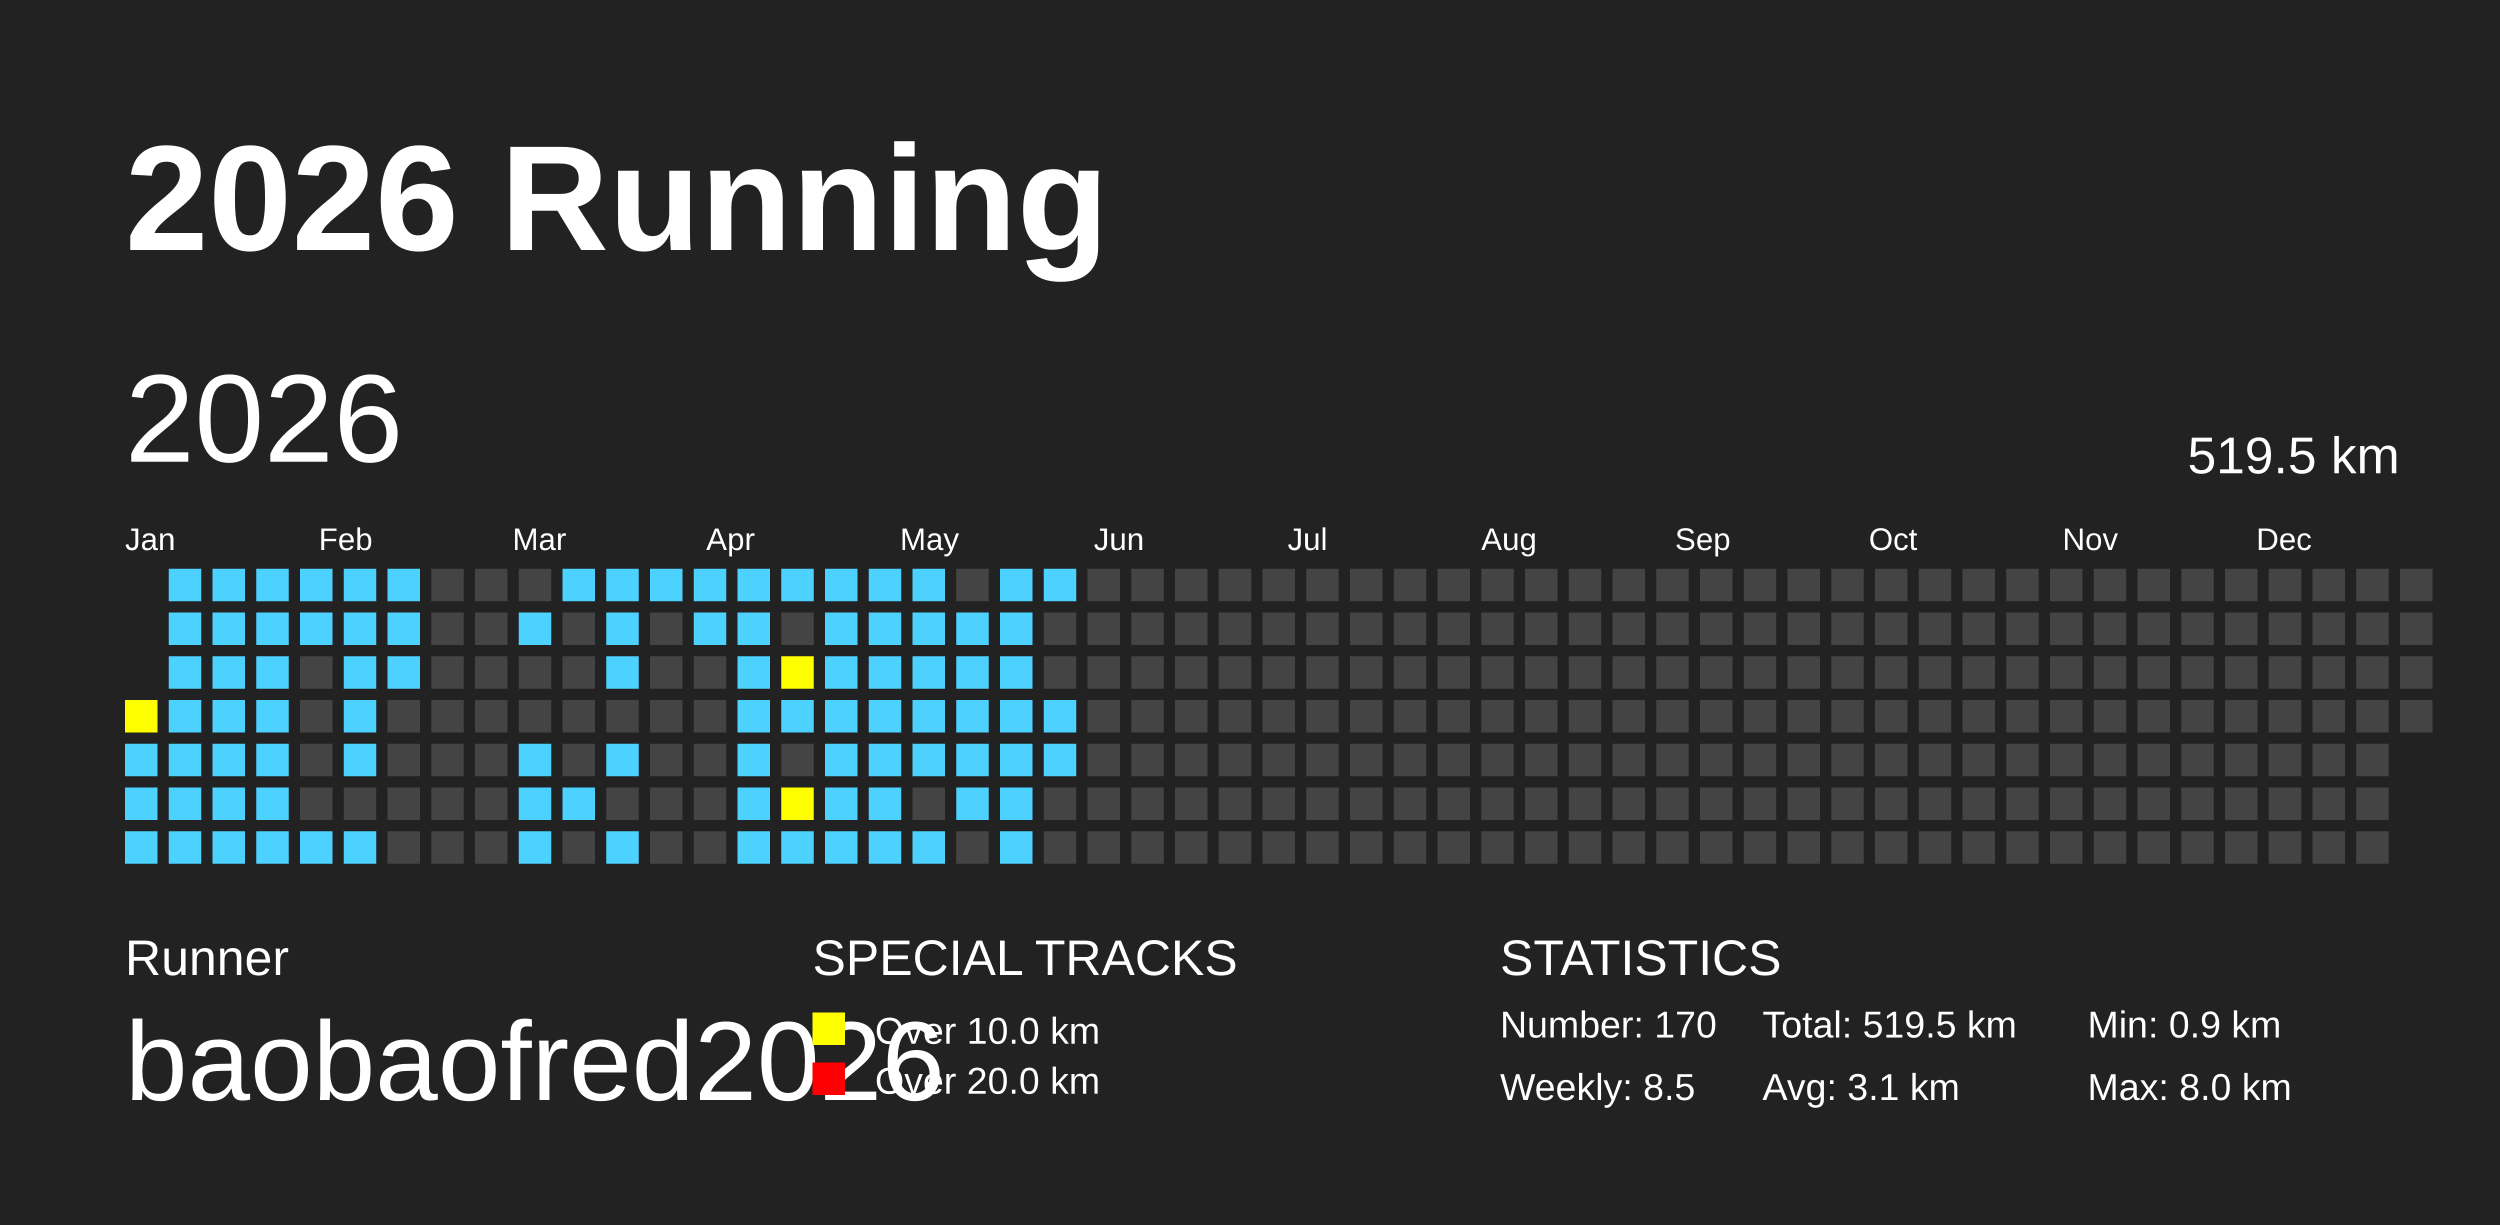
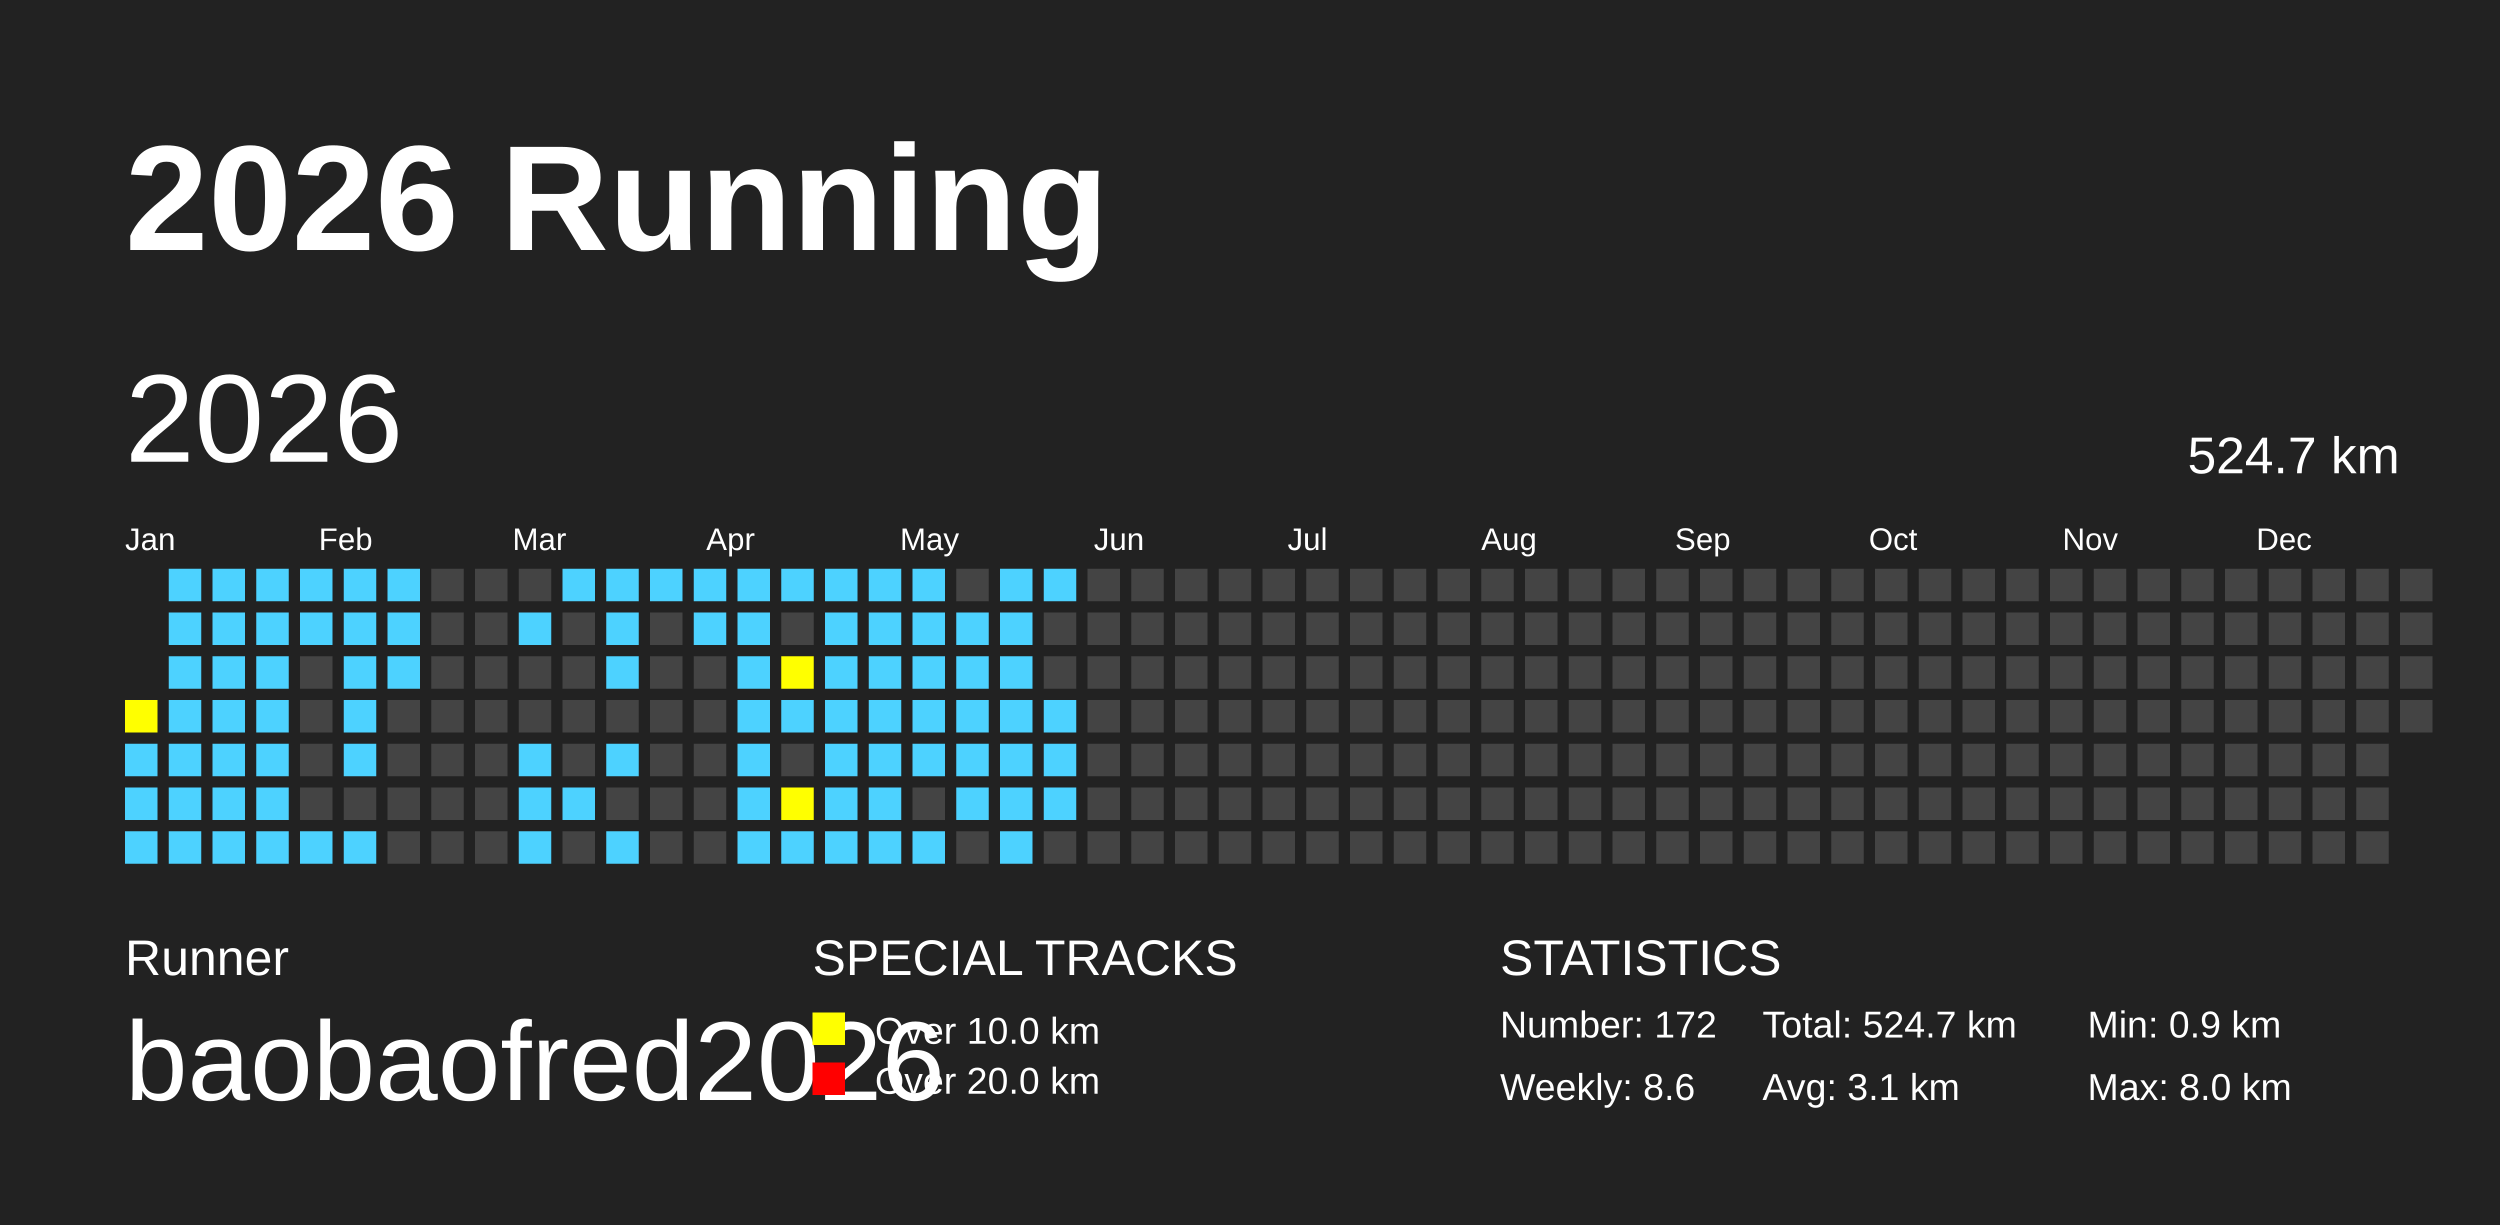
<svg xmlns="http://www.w3.org/2000/svg" baseProfile="full" height="98mm" version="1.1" viewBox="0,0,200,98" width="200mm">
  <defs />
  <rect fill="#222222" height="98" width="200" x="0" y="0" />
  <text fill="#FFFFFF" style="font-size:12px; font-family:Arial; font-weight:bold;" x="10" y="20">2026 Running</text>
  <text fill="#FFFFFF" style="font-size:4px; font-family:Arial" x="10" y="78">Runner</text>
  <text fill="#FFFFFF" style="font-size:9px; font-family:Arial" x="10" y="88">baobaofred2026</text>
  <text fill="#FFFFFF" style="font-size:4px; font-family:Arial" x="65" y="78">SPECIAL TRACKS</text>
  <rect fill="yellow" height="2.6" width="2.6" x="65" y="81" />
  <text fill="#FFFFFF" style="font-size:3px; font-family:Arial" x="70" y="83.5">Over 10.0 km</text>
  <rect fill="red" height="2.6" width="2.6" x="65" y="85" />
  <text fill="#FFFFFF" style="font-size:3px; font-family:Arial" x="70" y="87.5">Over 20.0 km</text>
  <text fill="#FFFFFF" style="font-size:4px; font-family:Arial" x="120" y="78">STATISTICS</text>
-   <text fill="#FFFFFF" style="font-size:3px; font-family:Arial" x="120" y="83">Number: 170</text>
-   <text fill="#FFFFFF" style="font-size:3px; font-family:Arial" x="120" y="88">Weekly: 8.5</text>
-   <text fill="#FFFFFF" style="font-size:3px; font-family:Arial" x="141" y="83">Total: 519.5 km</text>
+   <text fill="#FFFFFF" style="font-size:3px; font-family:Arial" x="120" y="83">Number: 172</text>
+   <text fill="#FFFFFF" style="font-size:3px; font-family:Arial" x="120" y="88">Weekly: 8.6</text>
+   <text fill="#FFFFFF" style="font-size:3px; font-family:Arial" x="141" y="83">Total: 524.7 km</text>
  <text fill="#FFFFFF" style="font-size:3px; font-family:Arial" x="141" y="88">Avg: 3.1 km</text>
  <text fill="#FFFFFF" style="font-size:3px; font-family:Arial" x="167" y="83">Min: 0.9 km</text>
  <text fill="#FFFFFF" style="font-size:3px; font-family:Arial" x="167" y="88">Max: 8.0 km</text>
  <text dominant-baseline="hanging" fill="#FFFFFF" style="font-size:10.0px; font-family:Arial;" x="10" y="30">2026</text>
-   <text dominant-baseline="hanging" fill="#FFFFFF" style="font-size:4.125px; font-family:Arial;" x="175" y="35">519.5 km</text>
+   <text dominant-baseline="hanging" fill="#FFFFFF" style="font-size:4.125px; font-family:Arial;" x="175" y="35">524.7 km</text>
  <text fill="#FFFFFF" style="font-size:2.5px; font-family:Arial" x="10.0" y="44">Jan</text>
  <text fill="#FFFFFF" style="font-size:2.5px; font-family:Arial" x="25.5" y="44">Feb</text>
  <text fill="#FFFFFF" style="font-size:2.5px; font-family:Arial" x="41.0" y="44">Mar</text>
  <text fill="#FFFFFF" style="font-size:2.5px; font-family:Arial" x="56.5" y="44">Apr</text>
  <text fill="#FFFFFF" style="font-size:2.5px; font-family:Arial" x="72.0" y="44">May</text>
  <text fill="#FFFFFF" style="font-size:2.5px; font-family:Arial" x="87.5" y="44">Jun</text>
  <text fill="#FFFFFF" style="font-size:2.5px; font-family:Arial" x="103.0" y="44">Jul</text>
  <text fill="#FFFFFF" style="font-size:2.5px; font-family:Arial" x="118.5" y="44">Aug</text>
  <text fill="#FFFFFF" style="font-size:2.5px; font-family:Arial" x="134.0" y="44">Sep</text>
  <text fill="#FFFFFF" style="font-size:2.5px; font-family:Arial" x="149.5" y="44">Oct</text>
  <text fill="#FFFFFF" style="font-size:2.5px; font-family:Arial" x="165.0" y="44">Nov</text>
  <text fill="#FFFFFF" style="font-size:2.5px; font-family:Arial" x="180.5" y="44">Dec</text>
  <rect fill="yellow" height="2.6" width="2.6" x="10.0" y="56.0" />
  <rect fill="#4DD2FF" height="2.6" width="2.6" x="10.0" y="59.5" />
  <rect fill="#4DD2FF" height="2.6" width="2.6" x="10.0" y="63.0" />
  <rect fill="#4DD2FF" height="2.6" width="2.6" x="10.0" y="66.5" />
  <rect fill="#4DD2FF" height="2.6" width="2.6" x="13.5" y="45.5" />
  <rect fill="#4DD2FF" height="2.6" width="2.6" x="13.5" y="49.0" />
  <rect fill="#4DD2FF" height="2.6" width="2.6" x="13.5" y="52.5" />
  <rect fill="#4DD2FF" height="2.6" width="2.6" x="13.5" y="56.0" />
  <rect fill="#4DD2FF" height="2.6" width="2.6" x="13.5" y="59.5" />
  <rect fill="#4DD2FF" height="2.6" width="2.6" x="13.5" y="63.0" />
  <rect fill="#4DD2FF" height="2.6" width="2.6" x="13.5" y="66.5" />
  <rect fill="#4DD2FF" height="2.6" width="2.6" x="17.0" y="45.5" />
  <rect fill="#4DD2FF" height="2.6" width="2.6" x="17.0" y="49.0" />
  <rect fill="#4DD2FF" height="2.6" width="2.6" x="17.0" y="52.5" />
  <rect fill="#4DD2FF" height="2.6" width="2.6" x="17.0" y="56.0" />
  <rect fill="#4DD2FF" height="2.6" width="2.6" x="17.0" y="59.5" />
  <rect fill="#4DD2FF" height="2.6" width="2.6" x="17.0" y="63.0" />
  <rect fill="#4DD2FF" height="2.6" width="2.6" x="17.0" y="66.5" />
  <rect fill="#4DD2FF" height="2.6" width="2.6" x="20.5" y="45.5" />
  <rect fill="#4DD2FF" height="2.6" width="2.6" x="20.5" y="49.0" />
  <rect fill="#4DD2FF" height="2.6" width="2.6" x="20.5" y="52.5" />
  <rect fill="#4DD2FF" height="2.6" width="2.6" x="20.5" y="56.0" />
  <rect fill="#4DD2FF" height="2.6" width="2.6" x="20.5" y="59.5" />
  <rect fill="#4DD2FF" height="2.6" width="2.6" x="20.5" y="63.0" />
  <rect fill="#4DD2FF" height="2.6" width="2.6" x="20.5" y="66.5" />
  <rect fill="#4DD2FF" height="2.6" width="2.6" x="24.0" y="45.5" />
  <rect fill="#4DD2FF" height="2.6" width="2.6" x="24.0" y="49.0" />
  <rect fill="#444444" height="2.6" width="2.6" x="24.0" y="52.5" />
  <rect fill="#444444" height="2.6" width="2.6" x="24.0" y="56.0" />
  <rect fill="#444444" height="2.6" width="2.6" x="24.0" y="59.5" />
  <rect fill="#444444" height="2.6" width="2.6" x="24.0" y="63.0" />
  <rect fill="#4DD2FF" height="2.6" width="2.6" x="24.0" y="66.5" />
  <rect fill="#4DD2FF" height="2.6" width="2.6" x="27.5" y="45.5" />
  <rect fill="#4DD2FF" height="2.6" width="2.6" x="27.5" y="49.0" />
  <rect fill="#4DD2FF" height="2.6" width="2.6" x="27.5" y="52.5" />
  <rect fill="#4DD2FF" height="2.6" width="2.6" x="27.5" y="56.0" />
  <rect fill="#4DD2FF" height="2.6" width="2.6" x="27.5" y="59.5" />
  <rect fill="#444444" height="2.6" width="2.6" x="27.5" y="63.0" />
  <rect fill="#4DD2FF" height="2.6" width="2.6" x="27.5" y="66.5" />
  <rect fill="#4DD2FF" height="2.6" width="2.6" x="31.0" y="45.5" />
  <rect fill="#4DD2FF" height="2.6" width="2.6" x="31.0" y="49.0" />
  <rect fill="#4DD2FF" height="2.6" width="2.6" x="31.0" y="52.5" />
  <rect fill="#444444" height="2.6" width="2.6" x="31.0" y="56.0" />
  <rect fill="#444444" height="2.6" width="2.6" x="31.0" y="59.5" />
  <rect fill="#444444" height="2.6" width="2.6" x="31.0" y="63.0" />
  <rect fill="#444444" height="2.6" width="2.6" x="31.0" y="66.5" />
  <rect fill="#444444" height="2.6" width="2.6" x="34.5" y="45.5" />
  <rect fill="#444444" height="2.6" width="2.6" x="34.5" y="49.0" />
  <rect fill="#444444" height="2.6" width="2.6" x="34.5" y="52.5" />
  <rect fill="#444444" height="2.6" width="2.6" x="34.5" y="56.0" />
  <rect fill="#444444" height="2.6" width="2.6" x="34.5" y="59.5" />
  <rect fill="#444444" height="2.6" width="2.6" x="34.5" y="63.0" />
  <rect fill="#444444" height="2.6" width="2.6" x="34.5" y="66.5" />
  <rect fill="#444444" height="2.6" width="2.6" x="38.0" y="45.5" />
  <rect fill="#444444" height="2.6" width="2.6" x="38.0" y="49.0" />
  <rect fill="#444444" height="2.6" width="2.6" x="38.0" y="52.5" />
  <rect fill="#444444" height="2.6" width="2.6" x="38.0" y="56.0" />
  <rect fill="#444444" height="2.6" width="2.6" x="38.0" y="59.5" />
  <rect fill="#444444" height="2.6" width="2.6" x="38.0" y="63.0" />
  <rect fill="#444444" height="2.6" width="2.6" x="38.0" y="66.5" />
  <rect fill="#444444" height="2.6" width="2.6" x="41.5" y="45.5" />
  <rect fill="#4DD2FF" height="2.6" width="2.6" x="41.5" y="49.0" />
  <rect fill="#444444" height="2.6" width="2.6" x="41.5" y="52.5" />
  <rect fill="#444444" height="2.6" width="2.6" x="41.5" y="56.0" />
  <rect fill="#4DD2FF" height="2.6" width="2.6" x="41.5" y="59.5" />
  <rect fill="#4DD2FF" height="2.6" width="2.6" x="41.5" y="63.0" />
  <rect fill="#4DD2FF" height="2.6" width="2.6" x="41.5" y="66.5" />
  <rect fill="#4DD2FF" height="2.6" width="2.6" x="45.0" y="45.5" />
  <rect fill="#444444" height="2.6" width="2.6" x="45.0" y="49.0" />
  <rect fill="#444444" height="2.6" width="2.6" x="45.0" y="52.5" />
  <rect fill="#444444" height="2.6" width="2.6" x="45.0" y="56.0" />
  <rect fill="#444444" height="2.6" width="2.6" x="45.0" y="59.5" />
  <rect fill="#4DD2FF" height="2.6" width="2.6" x="45.0" y="63.0" />
  <rect fill="#444444" height="2.6" width="2.6" x="45.0" y="66.5" />
  <rect fill="#4DD2FF" height="2.6" width="2.6" x="48.5" y="45.5" />
  <rect fill="#4DD2FF" height="2.6" width="2.6" x="48.5" y="49.0" />
  <rect fill="#4DD2FF" height="2.6" width="2.6" x="48.5" y="52.5" />
  <rect fill="#444444" height="2.6" width="2.6" x="48.5" y="56.0" />
  <rect fill="#4DD2FF" height="2.6" width="2.6" x="48.5" y="59.5" />
  <rect fill="#444444" height="2.6" width="2.6" x="48.5" y="63.0" />
  <rect fill="#4DD2FF" height="2.6" width="2.6" x="48.5" y="66.5" />
  <rect fill="#4DD2FF" height="2.6" width="2.6" x="52.0" y="45.5" />
  <rect fill="#444444" height="2.6" width="2.6" x="52.0" y="49.0" />
  <rect fill="#444444" height="2.6" width="2.6" x="52.0" y="52.5" />
  <rect fill="#444444" height="2.6" width="2.6" x="52.0" y="56.0" />
  <rect fill="#444444" height="2.6" width="2.6" x="52.0" y="59.5" />
  <rect fill="#444444" height="2.6" width="2.6" x="52.0" y="63.0" />
  <rect fill="#444444" height="2.6" width="2.6" x="52.0" y="66.5" />
  <rect fill="#4DD2FF" height="2.6" width="2.6" x="55.5" y="45.5" />
  <rect fill="#4DD2FF" height="2.6" width="2.6" x="55.5" y="49.0" />
  <rect fill="#444444" height="2.6" width="2.6" x="55.5" y="52.5" />
  <rect fill="#444444" height="2.6" width="2.6" x="55.5" y="56.0" />
  <rect fill="#444444" height="2.6" width="2.6" x="55.5" y="59.5" />
  <rect fill="#444444" height="2.6" width="2.6" x="55.5" y="63.0" />
  <rect fill="#444444" height="2.6" width="2.6" x="55.5" y="66.5" />
  <rect fill="#4DD2FF" height="2.6" width="2.6" x="59.0" y="45.5" />
  <rect fill="#4DD2FF" height="2.6" width="2.6" x="59.0" y="49.0" />
  <rect fill="#4DD2FF" height="2.6" width="2.6" x="59.0" y="52.5" />
  <rect fill="#4DD2FF" height="2.6" width="2.6" x="59.0" y="56.0" />
  <rect fill="#4DD2FF" height="2.6" width="2.6" x="59.0" y="59.5" />
  <rect fill="#4DD2FF" height="2.6" width="2.6" x="59.0" y="63.0" />
  <rect fill="#4DD2FF" height="2.6" width="2.6" x="59.0" y="66.5" />
  <rect fill="#4DD2FF" height="2.6" width="2.6" x="62.5" y="45.5" />
  <rect fill="#444444" height="2.6" width="2.6" x="62.5" y="49.0" />
  <rect fill="yellow" height="2.6" width="2.6" x="62.5" y="52.5" />
  <rect fill="#4DD2FF" height="2.6" width="2.6" x="62.5" y="56.0" />
  <rect fill="#444444" height="2.6" width="2.6" x="62.5" y="59.5" />
  <rect fill="yellow" height="2.6" width="2.6" x="62.5" y="63.0" />
  <rect fill="#4DD2FF" height="2.6" width="2.6" x="62.5" y="66.5" />
  <rect fill="#4DD2FF" height="2.6" width="2.6" x="66.0" y="45.5" />
  <rect fill="#4DD2FF" height="2.6" width="2.6" x="66.0" y="49.0" />
  <rect fill="#4DD2FF" height="2.6" width="2.6" x="66.0" y="52.5" />
  <rect fill="#4DD2FF" height="2.6" width="2.6" x="66.0" y="56.0" />
  <rect fill="#4DD2FF" height="2.6" width="2.6" x="66.0" y="59.5" />
  <rect fill="#4DD2FF" height="2.6" width="2.6" x="66.0" y="63.0" />
  <rect fill="#4DD2FF" height="2.6" width="2.6" x="66.0" y="66.5" />
  <rect fill="#4DD2FF" height="2.6" width="2.6" x="69.5" y="45.5" />
  <rect fill="#4DD2FF" height="2.6" width="2.6" x="69.5" y="49.0" />
  <rect fill="#4DD2FF" height="2.6" width="2.6" x="69.5" y="52.5" />
  <rect fill="#4DD2FF" height="2.6" width="2.6" x="69.5" y="56.0" />
  <rect fill="#4DD2FF" height="2.6" width="2.6" x="69.5" y="59.5" />
  <rect fill="#4DD2FF" height="2.6" width="2.6" x="69.5" y="63.0" />
  <rect fill="#4DD2FF" height="2.6" width="2.6" x="69.5" y="66.5" />
  <rect fill="#4DD2FF" height="2.6" width="2.6" x="73.0" y="45.5" />
  <rect fill="#4DD2FF" height="2.6" width="2.6" x="73.0" y="49.0" />
  <rect fill="#4DD2FF" height="2.6" width="2.6" x="73.0" y="52.5" />
  <rect fill="#4DD2FF" height="2.6" width="2.6" x="73.0" y="56.0" />
  <rect fill="#4DD2FF" height="2.6" width="2.6" x="73.0" y="59.5" />
  <rect fill="#444444" height="2.6" width="2.6" x="73.0" y="63.0" />
  <rect fill="#4DD2FF" height="2.6" width="2.6" x="73.0" y="66.5" />
  <rect fill="#444444" height="2.6" width="2.6" x="76.5" y="45.5" />
  <rect fill="#4DD2FF" height="2.6" width="2.6" x="76.5" y="49.0" />
  <rect fill="#4DD2FF" height="2.6" width="2.6" x="76.5" y="52.5" />
  <rect fill="#4DD2FF" height="2.6" width="2.6" x="76.5" y="56.0" />
  <rect fill="#4DD2FF" height="2.6" width="2.6" x="76.5" y="59.5" />
  <rect fill="#4DD2FF" height="2.6" width="2.6" x="76.5" y="63.0" />
  <rect fill="#444444" height="2.6" width="2.6" x="76.5" y="66.5" />
  <rect fill="#4DD2FF" height="2.6" width="2.6" x="80.0" y="45.5" />
  <rect fill="#4DD2FF" height="2.6" width="2.6" x="80.0" y="49.0" />
  <rect fill="#4DD2FF" height="2.6" width="2.6" x="80.0" y="52.5" />
  <rect fill="#4DD2FF" height="2.6" width="2.6" x="80.0" y="56.0" />
  <rect fill="#4DD2FF" height="2.6" width="2.6" x="80.0" y="59.5" />
  <rect fill="#4DD2FF" height="2.6" width="2.6" x="80.0" y="63.0" />
  <rect fill="#4DD2FF" height="2.6" width="2.6" x="80.0" y="66.5" />
  <rect fill="#4DD2FF" height="2.6" width="2.6" x="83.5" y="45.5" />
  <rect fill="#444444" height="2.6" width="2.6" x="83.5" y="49.0" />
  <rect fill="#444444" height="2.6" width="2.6" x="83.5" y="52.5" />
  <rect fill="#4DD2FF" height="2.6" width="2.6" x="83.5" y="56.0" />
  <rect fill="#4DD2FF" height="2.6" width="2.6" x="83.5" y="59.5" />
-   <rect fill="#444444" height="2.6" width="2.6" x="83.5" y="63.0" />
+   <rect fill="#4DD2FF" height="2.6" width="2.6" x="83.5" y="63.0" />
  <rect fill="#444444" height="2.6" width="2.6" x="83.5" y="66.5" />
  <rect fill="#444444" height="2.6" width="2.6" x="87.0" y="45.5" />
  <rect fill="#444444" height="2.6" width="2.6" x="87.0" y="49.0" />
  <rect fill="#444444" height="2.6" width="2.6" x="87.0" y="52.5" />
  <rect fill="#444444" height="2.6" width="2.6" x="87.0" y="56.0" />
  <rect fill="#444444" height="2.6" width="2.6" x="87.0" y="59.5" />
  <rect fill="#444444" height="2.6" width="2.6" x="87.0" y="63.0" />
  <rect fill="#444444" height="2.6" width="2.6" x="87.0" y="66.5" />
  <rect fill="#444444" height="2.6" width="2.6" x="90.5" y="45.5" />
  <rect fill="#444444" height="2.6" width="2.6" x="90.5" y="49.0" />
  <rect fill="#444444" height="2.6" width="2.6" x="90.5" y="52.5" />
  <rect fill="#444444" height="2.6" width="2.6" x="90.5" y="56.0" />
  <rect fill="#444444" height="2.6" width="2.6" x="90.5" y="59.5" />
  <rect fill="#444444" height="2.6" width="2.6" x="90.5" y="63.0" />
  <rect fill="#444444" height="2.6" width="2.6" x="90.5" y="66.5" />
  <rect fill="#444444" height="2.6" width="2.6" x="94.0" y="45.5" />
  <rect fill="#444444" height="2.6" width="2.6" x="94.0" y="49.0" />
  <rect fill="#444444" height="2.6" width="2.6" x="94.0" y="52.5" />
  <rect fill="#444444" height="2.6" width="2.6" x="94.0" y="56.0" />
  <rect fill="#444444" height="2.6" width="2.6" x="94.0" y="59.5" />
  <rect fill="#444444" height="2.6" width="2.6" x="94.0" y="63.0" />
  <rect fill="#444444" height="2.6" width="2.6" x="94.0" y="66.5" />
  <rect fill="#444444" height="2.6" width="2.6" x="97.5" y="45.5" />
  <rect fill="#444444" height="2.6" width="2.6" x="97.5" y="49.0" />
  <rect fill="#444444" height="2.6" width="2.6" x="97.5" y="52.5" />
  <rect fill="#444444" height="2.6" width="2.6" x="97.5" y="56.0" />
  <rect fill="#444444" height="2.6" width="2.6" x="97.5" y="59.5" />
  <rect fill="#444444" height="2.6" width="2.6" x="97.5" y="63.0" />
  <rect fill="#444444" height="2.6" width="2.6" x="97.5" y="66.5" />
  <rect fill="#444444" height="2.6" width="2.6" x="101.0" y="45.5" />
  <rect fill="#444444" height="2.6" width="2.6" x="101.0" y="49.0" />
  <rect fill="#444444" height="2.6" width="2.6" x="101.0" y="52.5" />
  <rect fill="#444444" height="2.6" width="2.6" x="101.0" y="56.0" />
  <rect fill="#444444" height="2.6" width="2.6" x="101.0" y="59.5" />
  <rect fill="#444444" height="2.6" width="2.6" x="101.0" y="63.0" />
  <rect fill="#444444" height="2.6" width="2.6" x="101.0" y="66.5" />
  <rect fill="#444444" height="2.6" width="2.6" x="104.5" y="45.5" />
  <rect fill="#444444" height="2.6" width="2.6" x="104.5" y="49.0" />
  <rect fill="#444444" height="2.6" width="2.6" x="104.5" y="52.5" />
  <rect fill="#444444" height="2.6" width="2.6" x="104.5" y="56.0" />
  <rect fill="#444444" height="2.6" width="2.6" x="104.5" y="59.5" />
  <rect fill="#444444" height="2.6" width="2.6" x="104.5" y="63.0" />
  <rect fill="#444444" height="2.6" width="2.6" x="104.5" y="66.5" />
  <rect fill="#444444" height="2.6" width="2.6" x="108.0" y="45.5" />
  <rect fill="#444444" height="2.6" width="2.6" x="108.0" y="49.0" />
  <rect fill="#444444" height="2.6" width="2.6" x="108.0" y="52.5" />
  <rect fill="#444444" height="2.6" width="2.6" x="108.0" y="56.0" />
  <rect fill="#444444" height="2.6" width="2.6" x="108.0" y="59.5" />
  <rect fill="#444444" height="2.6" width="2.6" x="108.0" y="63.0" />
  <rect fill="#444444" height="2.6" width="2.6" x="108.0" y="66.5" />
  <rect fill="#444444" height="2.6" width="2.6" x="111.5" y="45.5" />
  <rect fill="#444444" height="2.6" width="2.6" x="111.5" y="49.0" />
  <rect fill="#444444" height="2.6" width="2.6" x="111.5" y="52.5" />
  <rect fill="#444444" height="2.6" width="2.6" x="111.5" y="56.0" />
  <rect fill="#444444" height="2.6" width="2.6" x="111.5" y="59.5" />
  <rect fill="#444444" height="2.6" width="2.6" x="111.5" y="63.0" />
  <rect fill="#444444" height="2.6" width="2.6" x="111.5" y="66.5" />
  <rect fill="#444444" height="2.6" width="2.6" x="115.0" y="45.5" />
  <rect fill="#444444" height="2.6" width="2.6" x="115.0" y="49.0" />
  <rect fill="#444444" height="2.6" width="2.6" x="115.0" y="52.5" />
  <rect fill="#444444" height="2.6" width="2.6" x="115.0" y="56.0" />
  <rect fill="#444444" height="2.6" width="2.6" x="115.0" y="59.5" />
  <rect fill="#444444" height="2.6" width="2.6" x="115.0" y="63.0" />
  <rect fill="#444444" height="2.6" width="2.6" x="115.0" y="66.5" />
  <rect fill="#444444" height="2.6" width="2.6" x="118.5" y="45.5" />
  <rect fill="#444444" height="2.6" width="2.6" x="118.5" y="49.0" />
  <rect fill="#444444" height="2.6" width="2.6" x="118.5" y="52.5" />
  <rect fill="#444444" height="2.6" width="2.6" x="118.5" y="56.0" />
  <rect fill="#444444" height="2.6" width="2.6" x="118.5" y="59.5" />
  <rect fill="#444444" height="2.6" width="2.6" x="118.5" y="63.0" />
  <rect fill="#444444" height="2.6" width="2.6" x="118.5" y="66.5" />
  <rect fill="#444444" height="2.6" width="2.6" x="122.0" y="45.5" />
  <rect fill="#444444" height="2.6" width="2.6" x="122.0" y="49.0" />
  <rect fill="#444444" height="2.6" width="2.6" x="122.0" y="52.5" />
  <rect fill="#444444" height="2.6" width="2.6" x="122.0" y="56.0" />
  <rect fill="#444444" height="2.6" width="2.6" x="122.0" y="59.5" />
  <rect fill="#444444" height="2.6" width="2.6" x="122.0" y="63.0" />
  <rect fill="#444444" height="2.6" width="2.6" x="122.0" y="66.5" />
  <rect fill="#444444" height="2.6" width="2.6" x="125.5" y="45.5" />
  <rect fill="#444444" height="2.6" width="2.6" x="125.5" y="49.0" />
  <rect fill="#444444" height="2.6" width="2.6" x="125.5" y="52.5" />
  <rect fill="#444444" height="2.6" width="2.6" x="125.5" y="56.0" />
  <rect fill="#444444" height="2.6" width="2.6" x="125.5" y="59.5" />
  <rect fill="#444444" height="2.6" width="2.6" x="125.5" y="63.0" />
  <rect fill="#444444" height="2.6" width="2.6" x="125.5" y="66.5" />
  <rect fill="#444444" height="2.6" width="2.6" x="129.0" y="45.5" />
  <rect fill="#444444" height="2.6" width="2.6" x="129.0" y="49.0" />
  <rect fill="#444444" height="2.6" width="2.6" x="129.0" y="52.5" />
  <rect fill="#444444" height="2.6" width="2.6" x="129.0" y="56.0" />
  <rect fill="#444444" height="2.6" width="2.6" x="129.0" y="59.5" />
  <rect fill="#444444" height="2.6" width="2.6" x="129.0" y="63.0" />
  <rect fill="#444444" height="2.6" width="2.6" x="129.0" y="66.5" />
  <rect fill="#444444" height="2.6" width="2.6" x="132.5" y="45.5" />
  <rect fill="#444444" height="2.6" width="2.6" x="132.5" y="49.0" />
  <rect fill="#444444" height="2.6" width="2.6" x="132.5" y="52.5" />
  <rect fill="#444444" height="2.6" width="2.6" x="132.5" y="56.0" />
  <rect fill="#444444" height="2.6" width="2.6" x="132.5" y="59.5" />
  <rect fill="#444444" height="2.6" width="2.6" x="132.5" y="63.0" />
  <rect fill="#444444" height="2.6" width="2.6" x="132.5" y="66.5" />
  <rect fill="#444444" height="2.6" width="2.6" x="136.0" y="45.5" />
  <rect fill="#444444" height="2.6" width="2.6" x="136.0" y="49.0" />
  <rect fill="#444444" height="2.6" width="2.6" x="136.0" y="52.5" />
  <rect fill="#444444" height="2.6" width="2.6" x="136.0" y="56.0" />
  <rect fill="#444444" height="2.6" width="2.6" x="136.0" y="59.5" />
  <rect fill="#444444" height="2.6" width="2.6" x="136.0" y="63.0" />
  <rect fill="#444444" height="2.6" width="2.6" x="136.0" y="66.5" />
  <rect fill="#444444" height="2.6" width="2.6" x="139.5" y="45.5" />
  <rect fill="#444444" height="2.6" width="2.6" x="139.5" y="49.0" />
  <rect fill="#444444" height="2.6" width="2.6" x="139.5" y="52.5" />
  <rect fill="#444444" height="2.6" width="2.6" x="139.5" y="56.0" />
  <rect fill="#444444" height="2.6" width="2.6" x="139.5" y="59.5" />
  <rect fill="#444444" height="2.6" width="2.6" x="139.5" y="63.0" />
  <rect fill="#444444" height="2.6" width="2.6" x="139.5" y="66.5" />
  <rect fill="#444444" height="2.6" width="2.6" x="143.0" y="45.5" />
  <rect fill="#444444" height="2.6" width="2.6" x="143.0" y="49.0" />
  <rect fill="#444444" height="2.6" width="2.6" x="143.0" y="52.5" />
  <rect fill="#444444" height="2.6" width="2.6" x="143.0" y="56.0" />
  <rect fill="#444444" height="2.6" width="2.6" x="143.0" y="59.5" />
  <rect fill="#444444" height="2.6" width="2.6" x="143.0" y="63.0" />
  <rect fill="#444444" height="2.6" width="2.6" x="143.0" y="66.5" />
  <rect fill="#444444" height="2.6" width="2.6" x="146.5" y="45.5" />
  <rect fill="#444444" height="2.6" width="2.6" x="146.5" y="49.0" />
  <rect fill="#444444" height="2.6" width="2.6" x="146.5" y="52.5" />
  <rect fill="#444444" height="2.6" width="2.6" x="146.5" y="56.0" />
  <rect fill="#444444" height="2.6" width="2.6" x="146.5" y="59.5" />
  <rect fill="#444444" height="2.6" width="2.6" x="146.5" y="63.0" />
  <rect fill="#444444" height="2.6" width="2.6" x="146.5" y="66.5" />
  <rect fill="#444444" height="2.6" width="2.6" x="150.0" y="45.5" />
  <rect fill="#444444" height="2.6" width="2.6" x="150.0" y="49.0" />
  <rect fill="#444444" height="2.6" width="2.6" x="150.0" y="52.5" />
  <rect fill="#444444" height="2.6" width="2.6" x="150.0" y="56.0" />
  <rect fill="#444444" height="2.6" width="2.6" x="150.0" y="59.5" />
  <rect fill="#444444" height="2.6" width="2.6" x="150.0" y="63.0" />
  <rect fill="#444444" height="2.6" width="2.6" x="150.0" y="66.5" />
  <rect fill="#444444" height="2.6" width="2.6" x="153.5" y="45.5" />
  <rect fill="#444444" height="2.6" width="2.6" x="153.5" y="49.0" />
  <rect fill="#444444" height="2.6" width="2.6" x="153.5" y="52.5" />
  <rect fill="#444444" height="2.6" width="2.6" x="153.5" y="56.0" />
  <rect fill="#444444" height="2.6" width="2.6" x="153.5" y="59.5" />
  <rect fill="#444444" height="2.6" width="2.6" x="153.5" y="63.0" />
  <rect fill="#444444" height="2.6" width="2.6" x="153.5" y="66.5" />
  <rect fill="#444444" height="2.6" width="2.6" x="157.0" y="45.5" />
  <rect fill="#444444" height="2.6" width="2.6" x="157.0" y="49.0" />
  <rect fill="#444444" height="2.6" width="2.6" x="157.0" y="52.5" />
  <rect fill="#444444" height="2.6" width="2.6" x="157.0" y="56.0" />
  <rect fill="#444444" height="2.6" width="2.6" x="157.0" y="59.5" />
  <rect fill="#444444" height="2.6" width="2.6" x="157.0" y="63.0" />
  <rect fill="#444444" height="2.6" width="2.6" x="157.0" y="66.5" />
  <rect fill="#444444" height="2.6" width="2.6" x="160.5" y="45.5" />
  <rect fill="#444444" height="2.6" width="2.6" x="160.5" y="49.0" />
  <rect fill="#444444" height="2.6" width="2.6" x="160.5" y="52.5" />
  <rect fill="#444444" height="2.6" width="2.6" x="160.5" y="56.0" />
  <rect fill="#444444" height="2.6" width="2.6" x="160.5" y="59.5" />
  <rect fill="#444444" height="2.6" width="2.6" x="160.5" y="63.0" />
  <rect fill="#444444" height="2.6" width="2.6" x="160.5" y="66.5" />
  <rect fill="#444444" height="2.6" width="2.6" x="164.0" y="45.5" />
  <rect fill="#444444" height="2.6" width="2.6" x="164.0" y="49.0" />
  <rect fill="#444444" height="2.6" width="2.6" x="164.0" y="52.5" />
  <rect fill="#444444" height="2.6" width="2.6" x="164.0" y="56.0" />
  <rect fill="#444444" height="2.6" width="2.6" x="164.0" y="59.5" />
  <rect fill="#444444" height="2.6" width="2.6" x="164.0" y="63.0" />
  <rect fill="#444444" height="2.6" width="2.6" x="164.0" y="66.5" />
  <rect fill="#444444" height="2.6" width="2.6" x="167.5" y="45.5" />
  <rect fill="#444444" height="2.6" width="2.6" x="167.5" y="49.0" />
  <rect fill="#444444" height="2.6" width="2.6" x="167.5" y="52.5" />
  <rect fill="#444444" height="2.6" width="2.6" x="167.5" y="56.0" />
  <rect fill="#444444" height="2.6" width="2.6" x="167.5" y="59.5" />
  <rect fill="#444444" height="2.6" width="2.6" x="167.5" y="63.0" />
  <rect fill="#444444" height="2.6" width="2.6" x="167.5" y="66.5" />
  <rect fill="#444444" height="2.6" width="2.6" x="171.0" y="45.5" />
  <rect fill="#444444" height="2.6" width="2.6" x="171.0" y="49.0" />
  <rect fill="#444444" height="2.6" width="2.6" x="171.0" y="52.5" />
  <rect fill="#444444" height="2.6" width="2.6" x="171.0" y="56.0" />
  <rect fill="#444444" height="2.6" width="2.6" x="171.0" y="59.5" />
  <rect fill="#444444" height="2.6" width="2.6" x="171.0" y="63.0" />
  <rect fill="#444444" height="2.6" width="2.6" x="171.0" y="66.5" />
  <rect fill="#444444" height="2.6" width="2.6" x="174.5" y="45.5" />
  <rect fill="#444444" height="2.6" width="2.6" x="174.5" y="49.0" />
  <rect fill="#444444" height="2.6" width="2.6" x="174.5" y="52.5" />
  <rect fill="#444444" height="2.6" width="2.6" x="174.5" y="56.0" />
  <rect fill="#444444" height="2.6" width="2.6" x="174.5" y="59.5" />
  <rect fill="#444444" height="2.6" width="2.6" x="174.5" y="63.0" />
  <rect fill="#444444" height="2.6" width="2.6" x="174.5" y="66.5" />
  <rect fill="#444444" height="2.6" width="2.6" x="178.0" y="45.5" />
  <rect fill="#444444" height="2.6" width="2.6" x="178.0" y="49.0" />
  <rect fill="#444444" height="2.6" width="2.6" x="178.0" y="52.5" />
  <rect fill="#444444" height="2.6" width="2.6" x="178.0" y="56.0" />
  <rect fill="#444444" height="2.6" width="2.6" x="178.0" y="59.5" />
  <rect fill="#444444" height="2.6" width="2.6" x="178.0" y="63.0" />
  <rect fill="#444444" height="2.6" width="2.6" x="178.0" y="66.5" />
  <rect fill="#444444" height="2.6" width="2.6" x="181.5" y="45.5" />
  <rect fill="#444444" height="2.6" width="2.6" x="181.5" y="49.0" />
  <rect fill="#444444" height="2.6" width="2.6" x="181.5" y="52.5" />
  <rect fill="#444444" height="2.6" width="2.6" x="181.5" y="56.0" />
  <rect fill="#444444" height="2.6" width="2.6" x="181.5" y="59.5" />
  <rect fill="#444444" height="2.6" width="2.6" x="181.5" y="63.0" />
  <rect fill="#444444" height="2.6" width="2.6" x="181.5" y="66.5" />
  <rect fill="#444444" height="2.6" width="2.6" x="185.0" y="45.5" />
  <rect fill="#444444" height="2.6" width="2.6" x="185.0" y="49.0" />
  <rect fill="#444444" height="2.6" width="2.6" x="185.0" y="52.5" />
  <rect fill="#444444" height="2.6" width="2.6" x="185.0" y="56.0" />
  <rect fill="#444444" height="2.6" width="2.6" x="185.0" y="59.5" />
  <rect fill="#444444" height="2.6" width="2.6" x="185.0" y="63.0" />
  <rect fill="#444444" height="2.6" width="2.6" x="185.0" y="66.5" />
  <rect fill="#444444" height="2.6" width="2.6" x="188.5" y="45.5" />
  <rect fill="#444444" height="2.6" width="2.6" x="188.5" y="49.0" />
  <rect fill="#444444" height="2.6" width="2.6" x="188.5" y="52.5" />
  <rect fill="#444444" height="2.6" width="2.6" x="188.5" y="56.0" />
  <rect fill="#444444" height="2.6" width="2.6" x="188.5" y="59.5" />
  <rect fill="#444444" height="2.6" width="2.6" x="188.5" y="63.0" />
  <rect fill="#444444" height="2.6" width="2.6" x="188.5" y="66.5" />
  <rect fill="#444444" height="2.6" width="2.6" x="192.0" y="45.5" />
  <rect fill="#444444" height="2.6" width="2.6" x="192.0" y="49.0" />
  <rect fill="#444444" height="2.6" width="2.6" x="192.0" y="52.5" />
  <rect fill="#444444" height="2.6" width="2.6" x="192.0" y="56.0" />
</svg>
